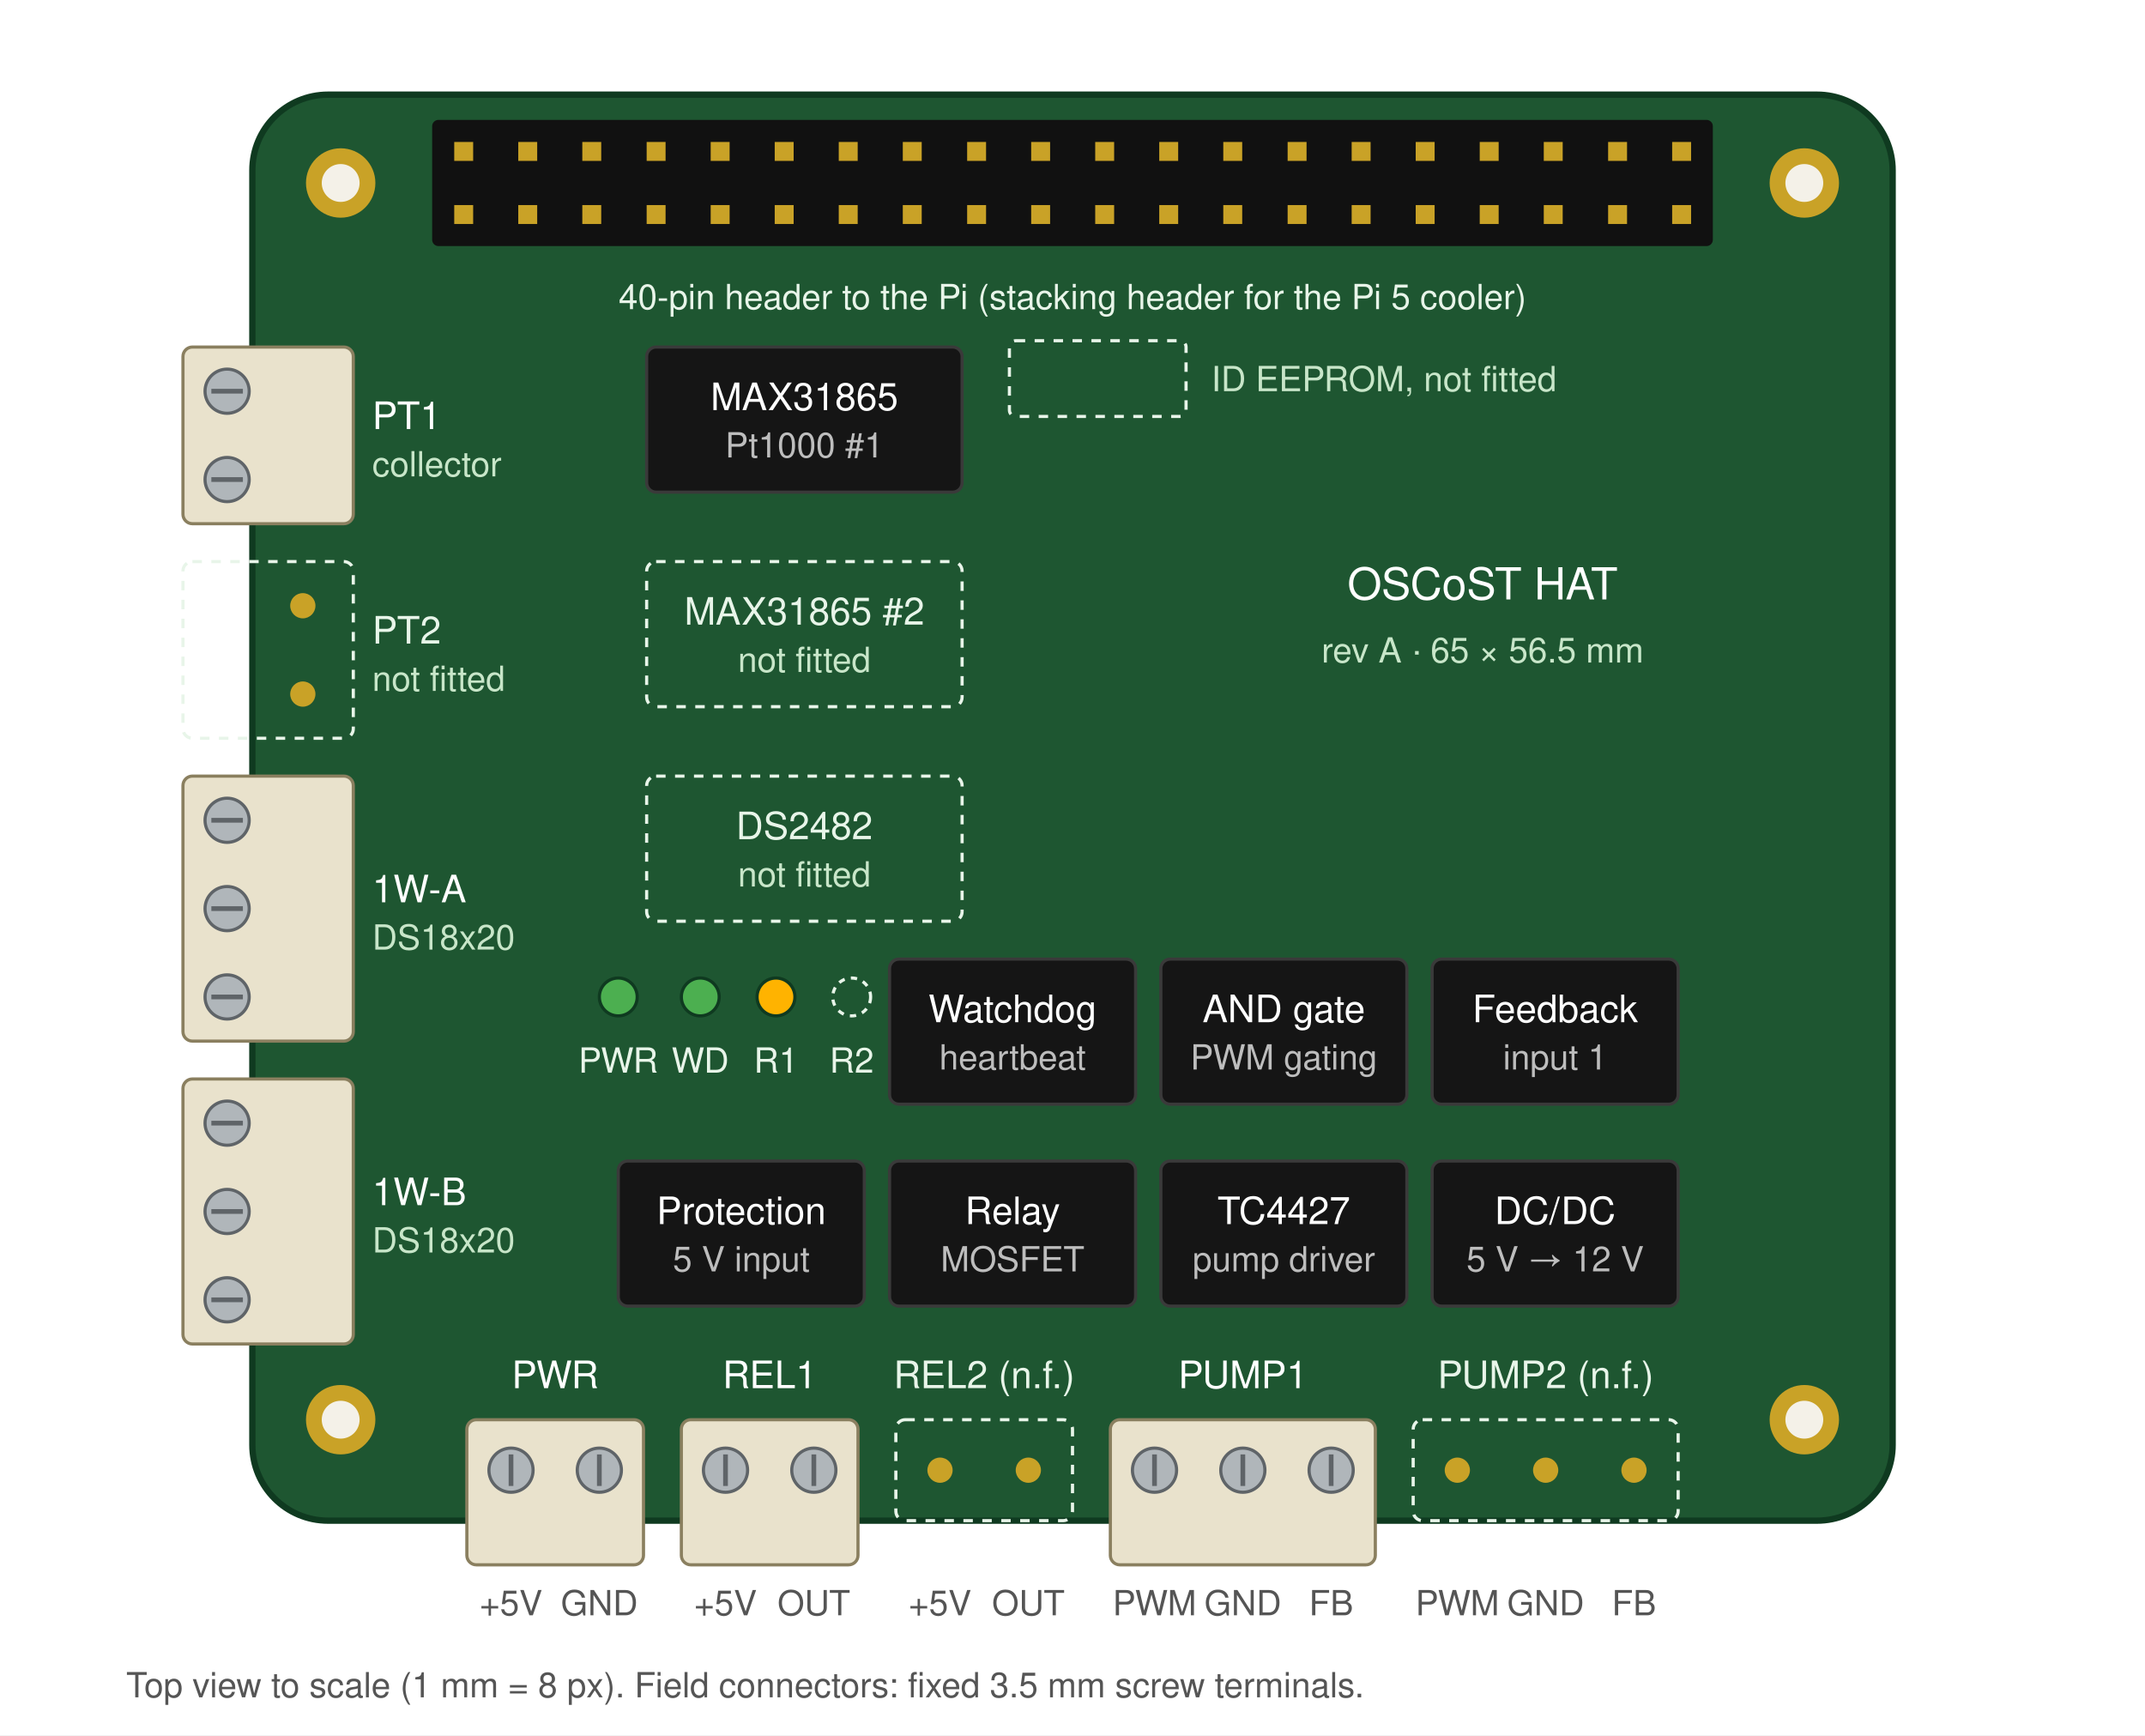
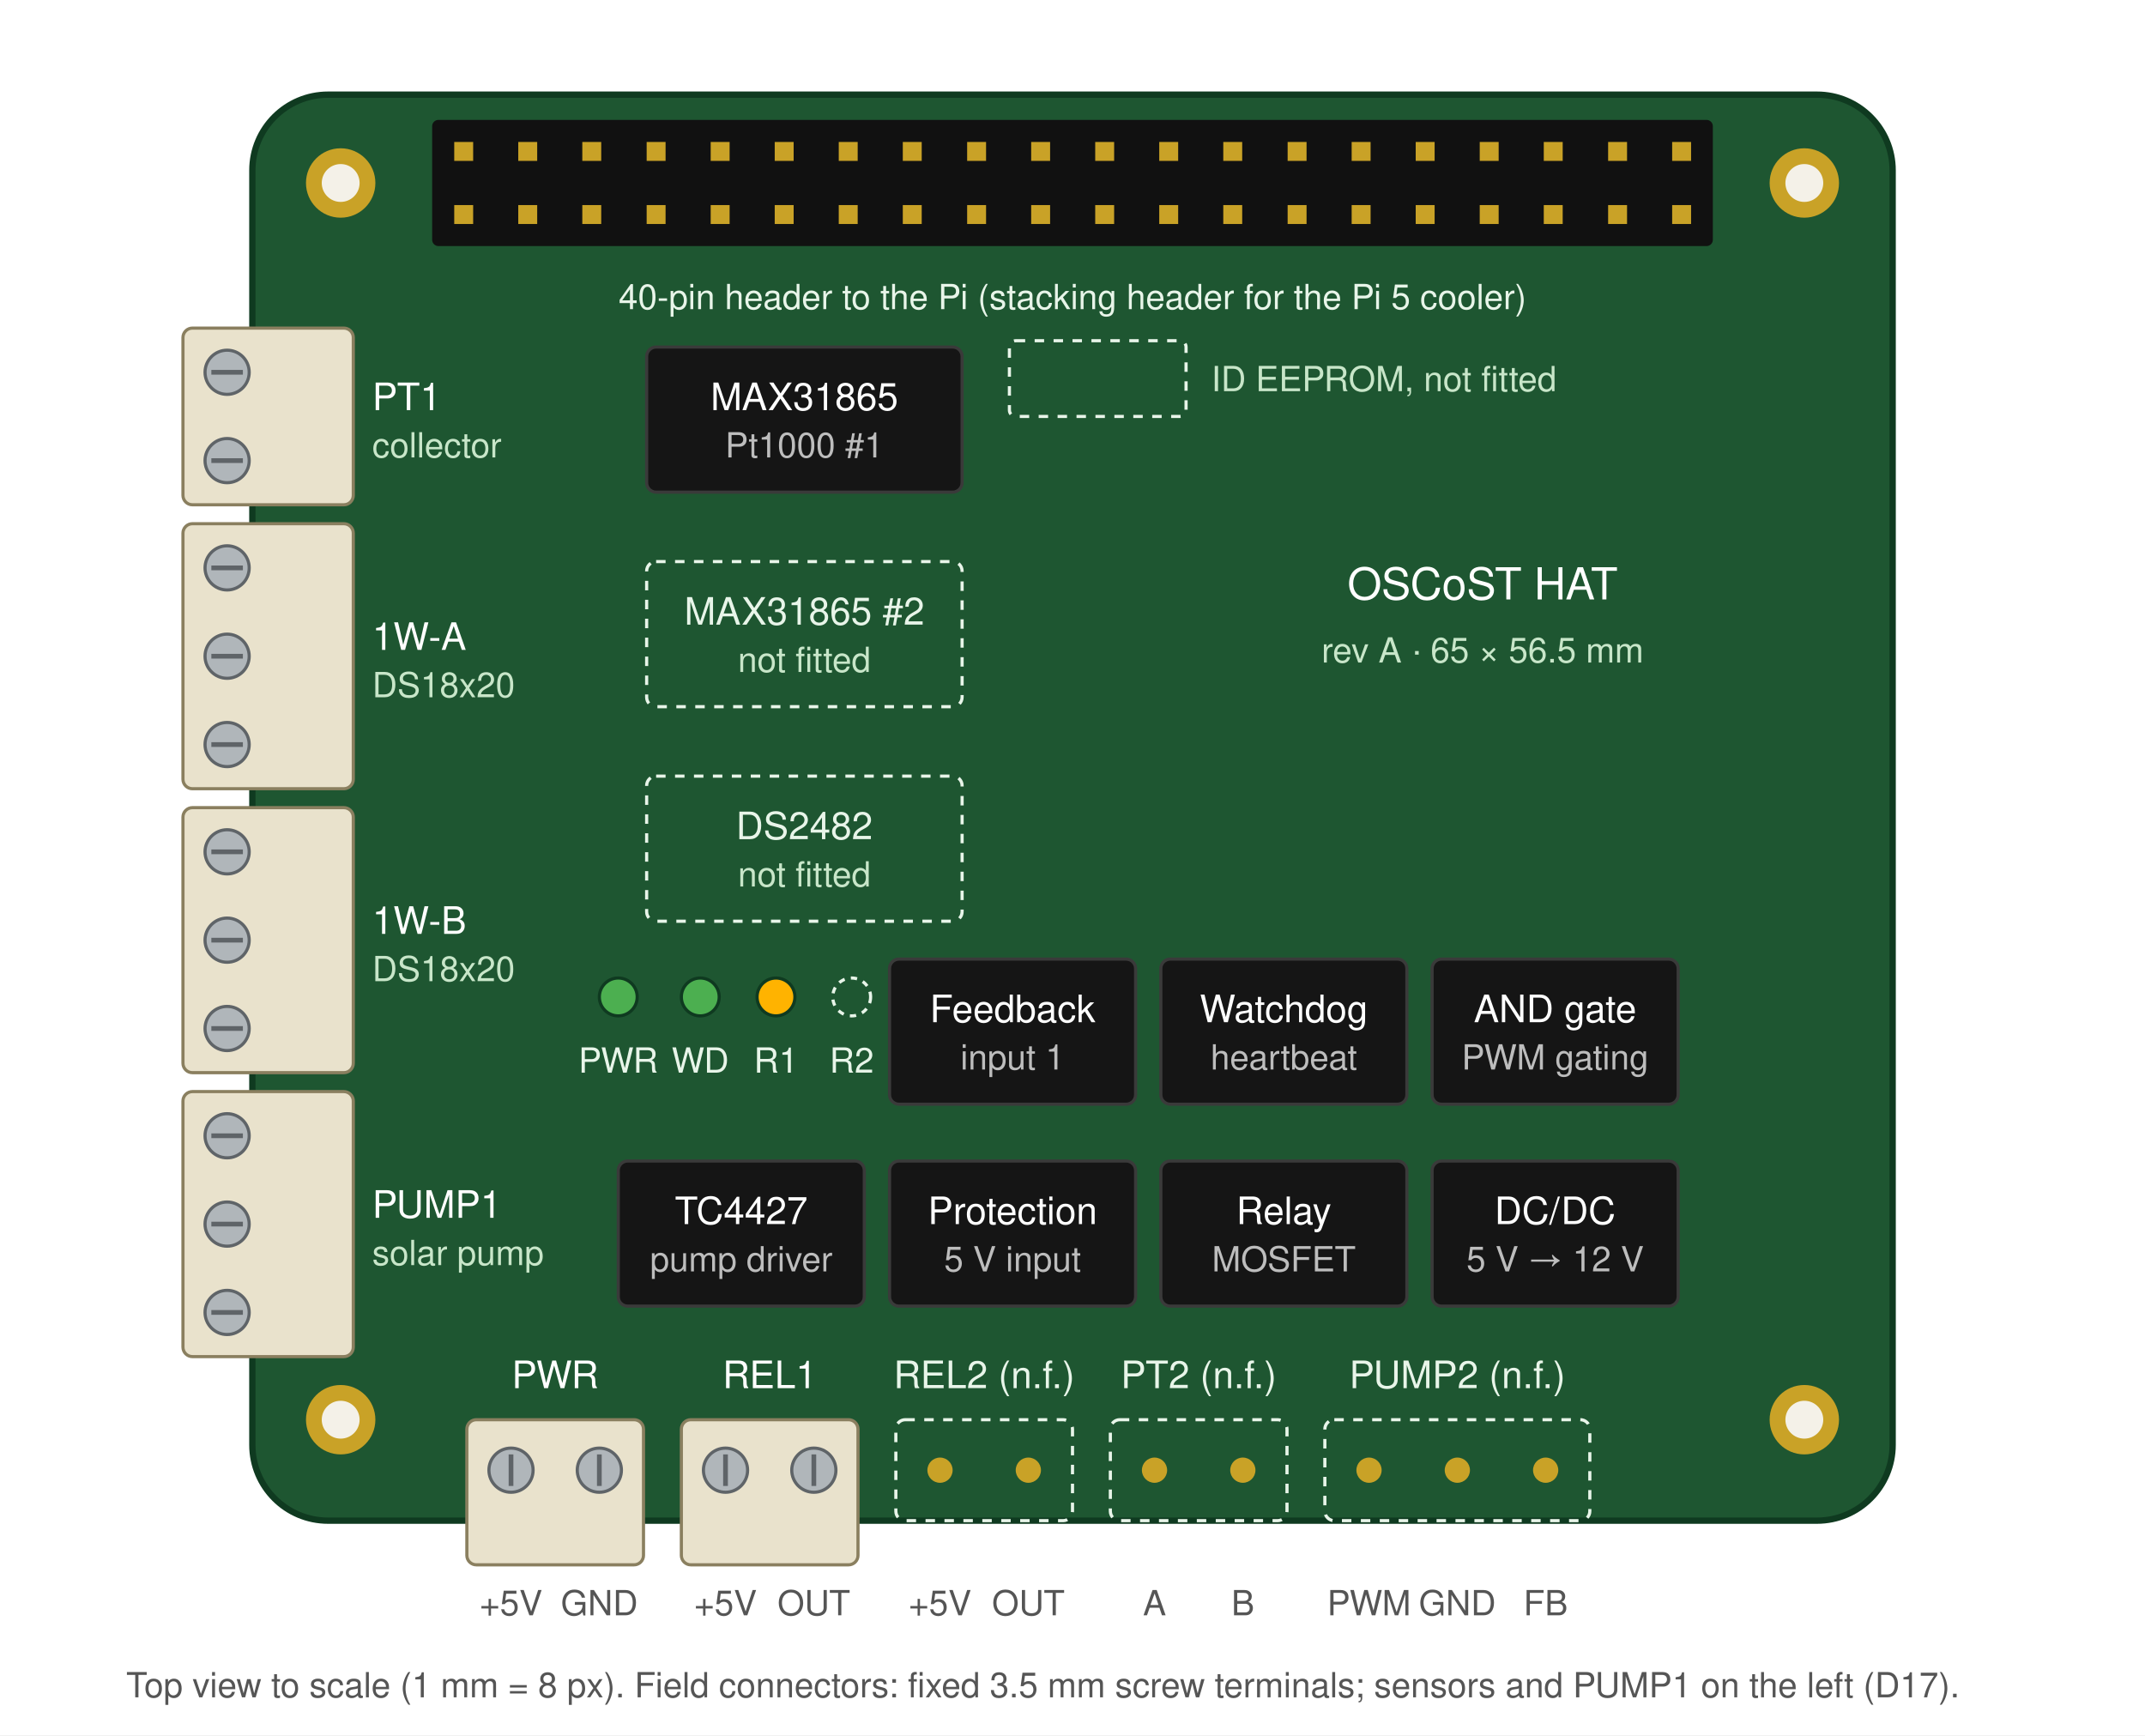
<svg xmlns="http://www.w3.org/2000/svg" width="680" height="550" viewBox="0 0 680 550" font-family="Helvetica, Arial, sans-serif">
  <rect width="680" height="550" fill="white" />
  <rect x="80" y="30" width="520" height="452" rx="24" fill="#1E5631" stroke="#0F3A20" stroke-width="2" />
  <circle cx="108" cy="58" r="11" fill="#C9A227" />
  <circle cx="108" cy="58" r="6" fill="#F4F1E8" />
  <circle cx="572" cy="58" r="11" fill="#C9A227" />
  <circle cx="572" cy="58" r="6" fill="#F4F1E8" />
  <circle cx="108" cy="450" r="11" fill="#C9A227" />
  <circle cx="108" cy="450" r="6" fill="#F4F1E8" />
  <circle cx="572" cy="450" r="11" fill="#C9A227" />
  <circle cx="572" cy="450" r="6" fill="#F4F1E8" />
  <rect x="137" y="38" width="406" height="40" rx="2" fill="#111111" />
  <rect x="144.0" y="45" width="6" height="6" fill="#C9A227" />
  <rect x="144.0" y="65" width="6" height="6" fill="#C9A227" />
  <rect x="164.3" y="45" width="6" height="6" fill="#C9A227" />
  <rect x="164.3" y="65" width="6" height="6" fill="#C9A227" />
  <rect x="184.6" y="45" width="6" height="6" fill="#C9A227" />
  <rect x="184.6" y="65" width="6" height="6" fill="#C9A227" />
  <rect x="205.0" y="45" width="6" height="6" fill="#C9A227" />
  <rect x="205.0" y="65" width="6" height="6" fill="#C9A227" />
  <rect x="225.3" y="45" width="6" height="6" fill="#C9A227" />
  <rect x="225.3" y="65" width="6" height="6" fill="#C9A227" />
  <rect x="245.6" y="45" width="6" height="6" fill="#C9A227" />
  <rect x="245.6" y="65" width="6" height="6" fill="#C9A227" />
  <rect x="265.9" y="45" width="6" height="6" fill="#C9A227" />
  <rect x="265.9" y="65" width="6" height="6" fill="#C9A227" />
  <rect x="286.2" y="45" width="6" height="6" fill="#C9A227" />
  <rect x="286.2" y="65" width="6" height="6" fill="#C9A227" />
  <rect x="306.6" y="45" width="6" height="6" fill="#C9A227" />
  <rect x="306.6" y="65" width="6" height="6" fill="#C9A227" />
  <rect x="326.9" y="45" width="6" height="6" fill="#C9A227" />
  <rect x="326.9" y="65" width="6" height="6" fill="#C9A227" />
  <rect x="347.2" y="45" width="6" height="6" fill="#C9A227" />
  <rect x="347.2" y="65" width="6" height="6" fill="#C9A227" />
  <rect x="367.5" y="45" width="6" height="6" fill="#C9A227" />
  <rect x="367.5" y="65" width="6" height="6" fill="#C9A227" />
  <rect x="387.8" y="45" width="6" height="6" fill="#C9A227" />
  <rect x="387.8" y="65" width="6" height="6" fill="#C9A227" />
  <rect x="408.2" y="45" width="6" height="6" fill="#C9A227" />
  <rect x="408.2" y="65" width="6" height="6" fill="#C9A227" />
  <rect x="428.5" y="45" width="6" height="6" fill="#C9A227" />
  <rect x="428.5" y="65" width="6" height="6" fill="#C9A227" />
  <rect x="448.8" y="45" width="6" height="6" fill="#C9A227" />
  <rect x="448.8" y="65" width="6" height="6" fill="#C9A227" />
  <rect x="469.1" y="45" width="6" height="6" fill="#C9A227" />
  <rect x="469.1" y="65" width="6" height="6" fill="#C9A227" />
  <rect x="489.4" y="45" width="6" height="6" fill="#C9A227" />
  <rect x="489.4" y="65" width="6" height="6" fill="#C9A227" />
  <rect x="509.8" y="45" width="6" height="6" fill="#C9A227" />
  <rect x="509.8" y="65" width="6" height="6" fill="#C9A227" />
  <rect x="530.1" y="45" width="6" height="6" fill="#C9A227" />
  <rect x="530.1" y="65" width="6" height="6" fill="#C9A227" />
  <text class="ts" x="340" y="98" text-anchor="middle" style="font-size:11px;font-weight:400;fill:#E8F5E9">40-pin header to the Pi (stacking header for the Pi 5 cooler)</text>
  <rect x="320" y="108" width="56" height="24" rx="2" fill="none" stroke="#E8F5E9" stroke-width="1" stroke-dasharray="3 3" />
  <text class="ts" x="384" y="124" text-anchor="start" style="font-size:11px;font-weight:400;fill:#C8E6C9">ID EEPROM, not fitted</text>
-   <rect x="58" y="110" width="54" height="56" rx="3" fill="#E9E2CC" stroke="#8A7F5F" stroke-width="1" />
-   <circle cx="72" cy="124" r="7" fill="#B0B6BA" stroke="#5F6468" />
-   <line x1="67" y1="124" x2="77" y2="124" stroke="#5F6468" stroke-width="1.5" />
-   <circle cx="72" cy="152" r="7" fill="#B0B6BA" stroke="#5F6468" />
-   <line x1="67" y1="152" x2="77" y2="152" stroke="#5F6468" stroke-width="1.5" />
-   <text class="th" x="118" y="136.0" text-anchor="start" style="font-size:12px;font-weight:500;fill:#ffffff">PT1</text>
-   <text class="ts" x="118" y="151.0" text-anchor="start" style="font-size:11px;font-weight:400;fill:#C8E6C9">collector</text>
-   <rect x="58" y="178" width="54" height="56" rx="3" fill="none" stroke="#E8F5E9" stroke-width="1" stroke-dasharray="3 3" />
-   <circle cx="96" cy="192" r="4" fill="#C9A227" />
-   <circle cx="96" cy="220" r="4" fill="#C9A227" />
-   <text class="th" x="118" y="204.0" text-anchor="start" style="font-size:12px;font-weight:500;fill:#E8F5E9">PT2</text>
-   <text class="ts" x="118" y="219.0" text-anchor="start" style="font-size:11px;font-weight:400;fill:#C8E6C9">not fitted</text>
-   <rect x="58" y="246" width="54" height="84" rx="3" fill="#E9E2CC" stroke="#8A7F5F" stroke-width="1" />
-   <circle cx="72" cy="260" r="7" fill="#B0B6BA" stroke="#5F6468" />
-   <line x1="67" y1="260" x2="77" y2="260" stroke="#5F6468" stroke-width="1.5" />
-   <circle cx="72" cy="288" r="7" fill="#B0B6BA" stroke="#5F6468" />
-   <line x1="67" y1="288" x2="77" y2="288" stroke="#5F6468" stroke-width="1.5" />
-   <circle cx="72" cy="316" r="7" fill="#B0B6BA" stroke="#5F6468" />
-   <line x1="67" y1="316" x2="77" y2="316" stroke="#5F6468" stroke-width="1.5" />
-   <text class="th" x="118" y="286.0" text-anchor="start" style="font-size:12px;font-weight:500;fill:#ffffff">1W-A</text>
-   <text class="ts" x="118" y="301.0" text-anchor="start" style="font-size:11px;font-weight:400;fill:#C8E6C9">DS18x20</text>
-   <rect x="58" y="342" width="54" height="84" rx="3" fill="#E9E2CC" stroke="#8A7F5F" stroke-width="1" />
-   <circle cx="72" cy="356" r="7" fill="#B0B6BA" stroke="#5F6468" />
-   <line x1="67" y1="356" x2="77" y2="356" stroke="#5F6468" stroke-width="1.5" />
-   <circle cx="72" cy="384" r="7" fill="#B0B6BA" stroke="#5F6468" />
-   <line x1="67" y1="384" x2="77" y2="384" stroke="#5F6468" stroke-width="1.5" />
-   <circle cx="72" cy="412" r="7" fill="#B0B6BA" stroke="#5F6468" />
-   <line x1="67" y1="412" x2="77" y2="412" stroke="#5F6468" stroke-width="1.5" />
-   <text class="th" x="118" y="382.0" text-anchor="start" style="font-size:12px;font-weight:500;fill:#ffffff">1W-B</text>
-   <text class="ts" x="118" y="397.0" text-anchor="start" style="font-size:11px;font-weight:400;fill:#C8E6C9">DS18x20</text>
+   <rect x="58" y="104" width="54" height="56" rx="3" fill="#E9E2CC" stroke="#8A7F5F" stroke-width="1" />
+   <circle cx="72" cy="118" r="7" fill="#B0B6BA" stroke="#5F6468" />
+   <line x1="67" y1="118" x2="77" y2="118" stroke="#5F6468" stroke-width="1.5" />
+   <circle cx="72" cy="146" r="7" fill="#B0B6BA" stroke="#5F6468" />
+   <line x1="67" y1="146" x2="77" y2="146" stroke="#5F6468" stroke-width="1.5" />
+   <text class="th" x="118" y="130.0" text-anchor="start" style="font-size:12px;font-weight:500;fill:#ffffff">PT1</text>
+   <text class="ts" x="118" y="145.0" text-anchor="start" style="font-size:11px;font-weight:400;fill:#C8E6C9">collector</text>
+   <rect x="58" y="166" width="54" height="84" rx="3" fill="#E9E2CC" stroke="#8A7F5F" stroke-width="1" />
+   <circle cx="72" cy="180" r="7" fill="#B0B6BA" stroke="#5F6468" />
+   <line x1="67" y1="180" x2="77" y2="180" stroke="#5F6468" stroke-width="1.5" />
+   <circle cx="72" cy="208" r="7" fill="#B0B6BA" stroke="#5F6468" />
+   <line x1="67" y1="208" x2="77" y2="208" stroke="#5F6468" stroke-width="1.5" />
+   <circle cx="72" cy="236" r="7" fill="#B0B6BA" stroke="#5F6468" />
+   <line x1="67" y1="236" x2="77" y2="236" stroke="#5F6468" stroke-width="1.5" />
+   <text class="th" x="118" y="206.0" text-anchor="start" style="font-size:12px;font-weight:500;fill:#ffffff">1W-A</text>
+   <text class="ts" x="118" y="221.0" text-anchor="start" style="font-size:11px;font-weight:400;fill:#C8E6C9">DS18x20</text>
+   <rect x="58" y="256" width="54" height="84" rx="3" fill="#E9E2CC" stroke="#8A7F5F" stroke-width="1" />
+   <circle cx="72" cy="270" r="7" fill="#B0B6BA" stroke="#5F6468" />
+   <line x1="67" y1="270" x2="77" y2="270" stroke="#5F6468" stroke-width="1.5" />
+   <circle cx="72" cy="298" r="7" fill="#B0B6BA" stroke="#5F6468" />
+   <line x1="67" y1="298" x2="77" y2="298" stroke="#5F6468" stroke-width="1.5" />
+   <circle cx="72" cy="326" r="7" fill="#B0B6BA" stroke="#5F6468" />
+   <line x1="67" y1="326" x2="77" y2="326" stroke="#5F6468" stroke-width="1.5" />
+   <text class="th" x="118" y="296.0" text-anchor="start" style="font-size:12px;font-weight:500;fill:#ffffff">1W-B</text>
+   <text class="ts" x="118" y="311.0" text-anchor="start" style="font-size:11px;font-weight:400;fill:#C8E6C9">DS18x20</text>
+   <rect x="58" y="346" width="54" height="84" rx="3" fill="#E9E2CC" stroke="#8A7F5F" stroke-width="1" />
+   <circle cx="72" cy="360" r="7" fill="#B0B6BA" stroke="#5F6468" />
+   <line x1="67" y1="360" x2="77" y2="360" stroke="#5F6468" stroke-width="1.5" />
+   <circle cx="72" cy="388" r="7" fill="#B0B6BA" stroke="#5F6468" />
+   <line x1="67" y1="388" x2="77" y2="388" stroke="#5F6468" stroke-width="1.5" />
+   <circle cx="72" cy="416" r="7" fill="#B0B6BA" stroke="#5F6468" />
+   <line x1="67" y1="416" x2="77" y2="416" stroke="#5F6468" stroke-width="1.5" />
+   <text class="th" x="118" y="386.0" text-anchor="start" style="font-size:12px;font-weight:500;fill:#ffffff">PUMP1</text>
+   <text class="ts" x="118" y="401.0" text-anchor="start" style="font-size:11px;font-weight:400;fill:#C8E6C9">solar pump</text>
  <rect x="148" y="450" width="56" height="46" rx="3" fill="#E9E2CC" stroke="#8A7F5F" stroke-width="1" />
  <circle cx="162" cy="466" r="7" fill="#B0B6BA" stroke="#5F6468" />
  <line x1="162" y1="461" x2="162" y2="471" stroke="#5F6468" stroke-width="1.5" />
  <text class="ts" x="162" y="512" text-anchor="middle" style="font-size:11px;font-weight:400;fill:#555555">+5V</text>
  <circle cx="190" cy="466" r="7" fill="#B0B6BA" stroke="#5F6468" />
  <line x1="190" y1="461" x2="190" y2="471" stroke="#5F6468" stroke-width="1.5" />
  <text class="ts" x="190" y="512" text-anchor="middle" style="font-size:11px;font-weight:400;fill:#555555">GND</text>
  <text class="th" x="176.0" y="440" text-anchor="middle" style="font-size:12px;font-weight:500;fill:#ffffff">PWR</text>
  <rect x="216" y="450" width="56" height="46" rx="3" fill="#E9E2CC" stroke="#8A7F5F" stroke-width="1" />
  <circle cx="230" cy="466" r="7" fill="#B0B6BA" stroke="#5F6468" />
  <line x1="230" y1="461" x2="230" y2="471" stroke="#5F6468" stroke-width="1.5" />
  <text class="ts" x="230" y="512" text-anchor="middle" style="font-size:11px;font-weight:400;fill:#555555">+5V</text>
  <circle cx="258" cy="466" r="7" fill="#B0B6BA" stroke="#5F6468" />
  <line x1="258" y1="461" x2="258" y2="471" stroke="#5F6468" stroke-width="1.5" />
  <text class="ts" x="258" y="512" text-anchor="middle" style="font-size:11px;font-weight:400;fill:#555555">OUT</text>
  <text class="th" x="244.0" y="440" text-anchor="middle" style="font-size:12px;font-weight:500;fill:#ffffff">REL1</text>
  <rect x="284" y="450" width="56" height="32" rx="3" fill="none" stroke="#E8F5E9" stroke-width="1" stroke-dasharray="3 3" />
  <circle cx="298" cy="466" r="4" fill="#C9A227" />
  <text class="ts" x="298" y="512" text-anchor="middle" style="font-size:11px;font-weight:400;fill:#555555">+5V</text>
  <circle cx="326" cy="466" r="4" fill="#C9A227" />
  <text class="ts" x="326" y="512" text-anchor="middle" style="font-size:11px;font-weight:400;fill:#555555">OUT</text>
  <text class="th" x="312.0" y="440" text-anchor="middle" style="font-size:12px;font-weight:500;fill:#E8F5E9">REL2 (n.f.)</text>
-   <rect x="352" y="450" width="84" height="46" rx="3" fill="#E9E2CC" stroke="#8A7F5F" stroke-width="1" />
-   <circle cx="366" cy="466" r="7" fill="#B0B6BA" stroke="#5F6468" />
-   <line x1="366" y1="461" x2="366" y2="471" stroke="#5F6468" stroke-width="1.5" />
-   <text class="ts" x="366" y="512" text-anchor="middle" style="font-size:11px;font-weight:400;fill:#555555">PWM</text>
-   <circle cx="394" cy="466" r="7" fill="#B0B6BA" stroke="#5F6468" />
-   <line x1="394" y1="461" x2="394" y2="471" stroke="#5F6468" stroke-width="1.5" />
-   <text class="ts" x="394" y="512" text-anchor="middle" style="font-size:11px;font-weight:400;fill:#555555">GND</text>
-   <circle cx="422" cy="466" r="7" fill="#B0B6BA" stroke="#5F6468" />
-   <line x1="422" y1="461" x2="422" y2="471" stroke="#5F6468" stroke-width="1.5" />
-   <text class="ts" x="422" y="512" text-anchor="middle" style="font-size:11px;font-weight:400;fill:#555555">FB</text>
-   <text class="th" x="394.0" y="440" text-anchor="middle" style="font-size:12px;font-weight:500;fill:#ffffff">PUMP1</text>
-   <rect x="448" y="450" width="84" height="32" rx="3" fill="none" stroke="#E8F5E9" stroke-width="1" stroke-dasharray="3 3" />
+   <rect x="352" y="450" width="56" height="32" rx="3" fill="none" stroke="#E8F5E9" stroke-width="1" stroke-dasharray="3 3" />
+   <circle cx="366" cy="466" r="4" fill="#C9A227" />
+   <text class="ts" x="366" y="512" text-anchor="middle" style="font-size:11px;font-weight:400;fill:#555555">A</text>
+   <circle cx="394" cy="466" r="4" fill="#C9A227" />
+   <text class="ts" x="394" y="512" text-anchor="middle" style="font-size:11px;font-weight:400;fill:#555555">B</text>
+   <text class="th" x="380.0" y="440" text-anchor="middle" style="font-size:12px;font-weight:500;fill:#E8F5E9">PT2 (n.f.)</text>
+   <rect x="420" y="450" width="84" height="32" rx="3" fill="none" stroke="#E8F5E9" stroke-width="1" stroke-dasharray="3 3" />
+   <circle cx="434" cy="466" r="4" fill="#C9A227" />
+   <text class="ts" x="434" y="512" text-anchor="middle" style="font-size:11px;font-weight:400;fill:#555555">PWM</text>
  <circle cx="462" cy="466" r="4" fill="#C9A227" />
-   <text class="ts" x="462" y="512" text-anchor="middle" style="font-size:11px;font-weight:400;fill:#555555">PWM</text>
+   <text class="ts" x="462" y="512" text-anchor="middle" style="font-size:11px;font-weight:400;fill:#555555">GND</text>
  <circle cx="490" cy="466" r="4" fill="#C9A227" />
-   <text class="ts" x="490" y="512" text-anchor="middle" style="font-size:11px;font-weight:400;fill:#555555">GND</text>
-   <circle cx="518" cy="466" r="4" fill="#C9A227" />
-   <text class="ts" x="518" y="512" text-anchor="middle" style="font-size:11px;font-weight:400;fill:#555555">FB</text>
-   <text class="th" x="490.0" y="440" text-anchor="middle" style="font-size:12px;font-weight:500;fill:#E8F5E9">PUMP2 (n.f.)</text>
+   <text class="ts" x="490" y="512" text-anchor="middle" style="font-size:11px;font-weight:400;fill:#555555">FB</text>
+   <text class="th" x="462.0" y="440" text-anchor="middle" style="font-size:12px;font-weight:500;fill:#E8F5E9">PUMP2 (n.f.)</text>
  <rect x="205" y="110" width="100" height="46" rx="3" fill="#151515" stroke="#3a3a3a" stroke-width="1" />
  <text class="th" x="255.0" y="130.0" text-anchor="middle" style="font-size:12px;font-weight:500;fill:#ffffff">MAX31865</text>
  <text class="ts" x="255.0" y="145.0" text-anchor="middle" style="font-size:11px;font-weight:400;fill:#bdbdbd">Pt1000 #1</text>
  <rect x="205" y="178" width="100" height="46" rx="3" fill="none" stroke="#E8F5E9" stroke-width="1" stroke-dasharray="3 3" />
  <text class="th" x="255" y="198" text-anchor="middle" style="font-size:12px;font-weight:500;fill:#E8F5E9">MAX31865 #2</text>
  <text class="ts" x="255" y="213" text-anchor="middle" style="font-size:11px;font-weight:400;fill:#C8E6C9">not fitted</text>
  <rect x="205" y="246" width="100" height="46" rx="3" fill="none" stroke="#E8F5E9" stroke-width="1" stroke-dasharray="3 3" />
  <text class="th" x="255" y="266" text-anchor="middle" style="font-size:12px;font-weight:500;fill:#E8F5E9">DS2482</text>
  <text class="ts" x="255" y="281" text-anchor="middle" style="font-size:11px;font-weight:400;fill:#C8E6C9">not fitted</text>
  <rect x="196" y="368" width="78" height="46" rx="3" fill="#151515" stroke="#3a3a3a" stroke-width="1" />
-   <text class="th" x="235.0" y="388.0" text-anchor="middle" style="font-size:12px;font-weight:500;fill:#ffffff">Protection</text>
-   <text class="ts" x="235.0" y="403.0" text-anchor="middle" style="font-size:11px;font-weight:400;fill:#bdbdbd">5 V input</text>
+   <text class="th" x="235.0" y="388.0" text-anchor="middle" style="font-size:12px;font-weight:500;fill:#ffffff">TC4427</text>
+   <text class="ts" x="235.0" y="403.0" text-anchor="middle" style="font-size:11px;font-weight:400;fill:#bdbdbd">pump driver</text>
  <rect x="282" y="368" width="78" height="46" rx="3" fill="#151515" stroke="#3a3a3a" stroke-width="1" />
-   <text class="th" x="321.0" y="388.0" text-anchor="middle" style="font-size:12px;font-weight:500;fill:#ffffff">Relay</text>
-   <text class="ts" x="321.0" y="403.0" text-anchor="middle" style="font-size:11px;font-weight:400;fill:#bdbdbd">MOSFET</text>
+   <text class="th" x="321.0" y="388.0" text-anchor="middle" style="font-size:12px;font-weight:500;fill:#ffffff">Protection</text>
+   <text class="ts" x="321.0" y="403.0" text-anchor="middle" style="font-size:11px;font-weight:400;fill:#bdbdbd">5 V input</text>
  <rect x="368" y="368" width="78" height="46" rx="3" fill="#151515" stroke="#3a3a3a" stroke-width="1" />
-   <text class="th" x="407.0" y="388.0" text-anchor="middle" style="font-size:12px;font-weight:500;fill:#ffffff">TC4427</text>
-   <text class="ts" x="407.0" y="403.0" text-anchor="middle" style="font-size:11px;font-weight:400;fill:#bdbdbd">pump driver</text>
+   <text class="th" x="407.0" y="388.0" text-anchor="middle" style="font-size:12px;font-weight:500;fill:#ffffff">Relay</text>
+   <text class="ts" x="407.0" y="403.0" text-anchor="middle" style="font-size:11px;font-weight:400;fill:#bdbdbd">MOSFET</text>
  <rect x="454" y="368" width="78" height="46" rx="3" fill="#151515" stroke="#3a3a3a" stroke-width="1" />
  <text class="th" x="493.0" y="388.0" text-anchor="middle" style="font-size:12px;font-weight:500;fill:#ffffff">DC/DC</text>
  <text class="ts" x="493.0" y="403.0" text-anchor="middle" style="font-size:11px;font-weight:400;fill:#bdbdbd">5 V → 12 V</text>
  <rect x="282" y="304" width="78" height="46" rx="3" fill="#151515" stroke="#3a3a3a" stroke-width="1" />
-   <text class="th" x="321.0" y="324.0" text-anchor="middle" style="font-size:12px;font-weight:500;fill:#ffffff">Watchdog</text>
-   <text class="ts" x="321.0" y="339.0" text-anchor="middle" style="font-size:11px;font-weight:400;fill:#bdbdbd">heartbeat</text>
+   <text class="th" x="321.0" y="324.0" text-anchor="middle" style="font-size:12px;font-weight:500;fill:#ffffff">Feedback</text>
+   <text class="ts" x="321.0" y="339.0" text-anchor="middle" style="font-size:11px;font-weight:400;fill:#bdbdbd">input 1</text>
  <rect x="368" y="304" width="78" height="46" rx="3" fill="#151515" stroke="#3a3a3a" stroke-width="1" />
-   <text class="th" x="407.0" y="324.0" text-anchor="middle" style="font-size:12px;font-weight:500;fill:#ffffff">AND gate</text>
-   <text class="ts" x="407.0" y="339.0" text-anchor="middle" style="font-size:11px;font-weight:400;fill:#bdbdbd">PWM gating</text>
+   <text class="th" x="407.0" y="324.0" text-anchor="middle" style="font-size:12px;font-weight:500;fill:#ffffff">Watchdog</text>
+   <text class="ts" x="407.0" y="339.0" text-anchor="middle" style="font-size:11px;font-weight:400;fill:#bdbdbd">heartbeat</text>
  <rect x="454" y="304" width="78" height="46" rx="3" fill="#151515" stroke="#3a3a3a" stroke-width="1" />
-   <text class="th" x="493.0" y="324.0" text-anchor="middle" style="font-size:12px;font-weight:500;fill:#ffffff">Feedback</text>
-   <text class="ts" x="493.0" y="339.0" text-anchor="middle" style="font-size:11px;font-weight:400;fill:#bdbdbd">input 1</text>
+   <text class="th" x="493.0" y="324.0" text-anchor="middle" style="font-size:12px;font-weight:500;fill:#ffffff">AND gate</text>
+   <text class="ts" x="493.0" y="339.0" text-anchor="middle" style="font-size:11px;font-weight:400;fill:#bdbdbd">PWM gating</text>
  <circle cx="196" cy="316" r="6" fill="#4CAF50" stroke="#0F3A20" />
  <text class="ts" x="196" y="340" text-anchor="middle" style="font-size:11px;font-weight:400;fill:#E8F5E9">PWR</text>
  <circle cx="222" cy="316" r="6" fill="#4CAF50" stroke="#0F3A20" />
  <text class="ts" x="222" y="340" text-anchor="middle" style="font-size:11px;font-weight:400;fill:#E8F5E9">WD</text>
  <circle cx="246" cy="316" r="6" fill="#FFB300" stroke="#0F3A20" />
  <text class="ts" x="246" y="340" text-anchor="middle" style="font-size:11px;font-weight:400;fill:#E8F5E9">R1</text>
  <circle cx="270" cy="316" r="6" fill="none" stroke="#E8F5E9" stroke-dasharray="2 2" />
  <text class="ts" x="270" y="340" text-anchor="middle" style="font-size:11px;font-weight:400;fill:#E8F5E9">R2</text>
  <text class="th" x="470" y="190" text-anchor="middle" style="font-size:14px;font-weight:500;fill:#ffffff">OSCoST HAT</text>
  <text class="ts" x="470" y="210" text-anchor="middle" style="font-size:11px;font-weight:400;fill:#C8E6C9">rev A · 65 × 56.5 mm</text>
-   <text class="ts" x="40" y="538" text-anchor="start" style="font-size:11px;font-weight:400;fill:#555555">Top view to scale (1 mm = 8 px). Field connectors: fixed 3.5 mm screw terminals.</text>
+   <text class="ts" x="40" y="538" text-anchor="start" style="font-size:11px;font-weight:400;fill:#555555">Top view to scale (1 mm = 8 px). Field connectors: fixed 3.5 mm screw terminals; sensors and PUMP1 on the left (D17).</text>
</svg>
